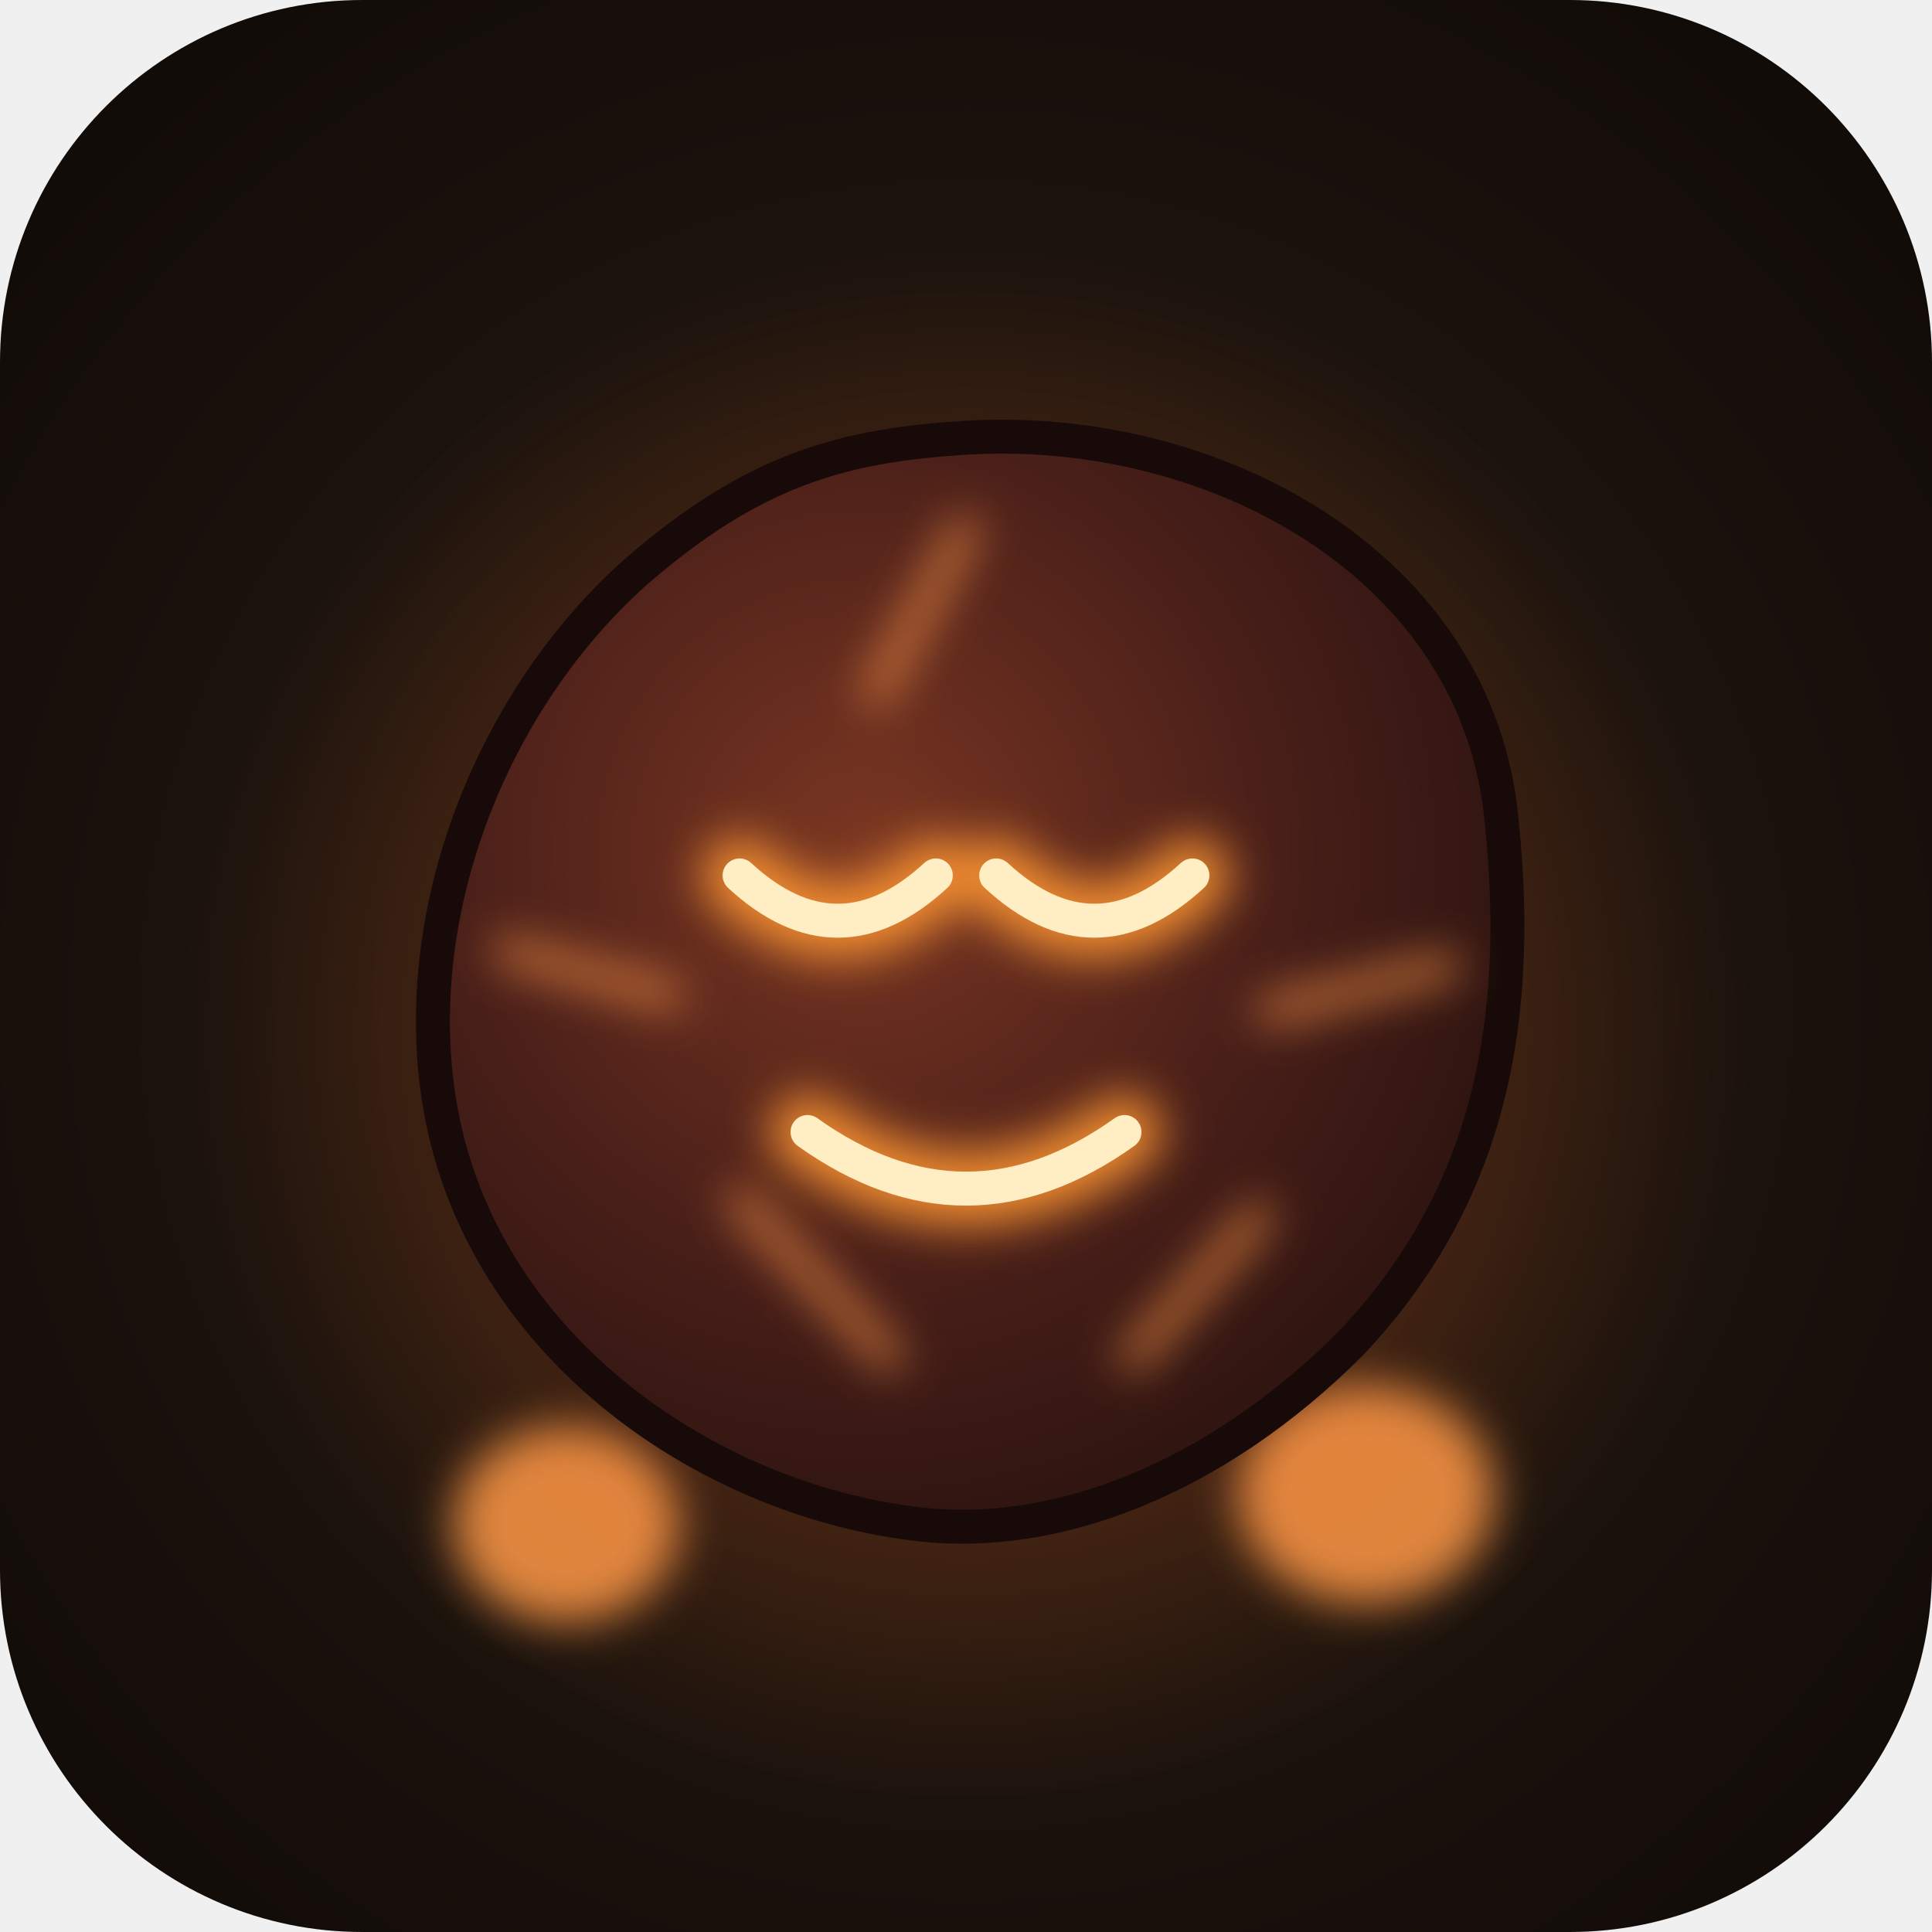
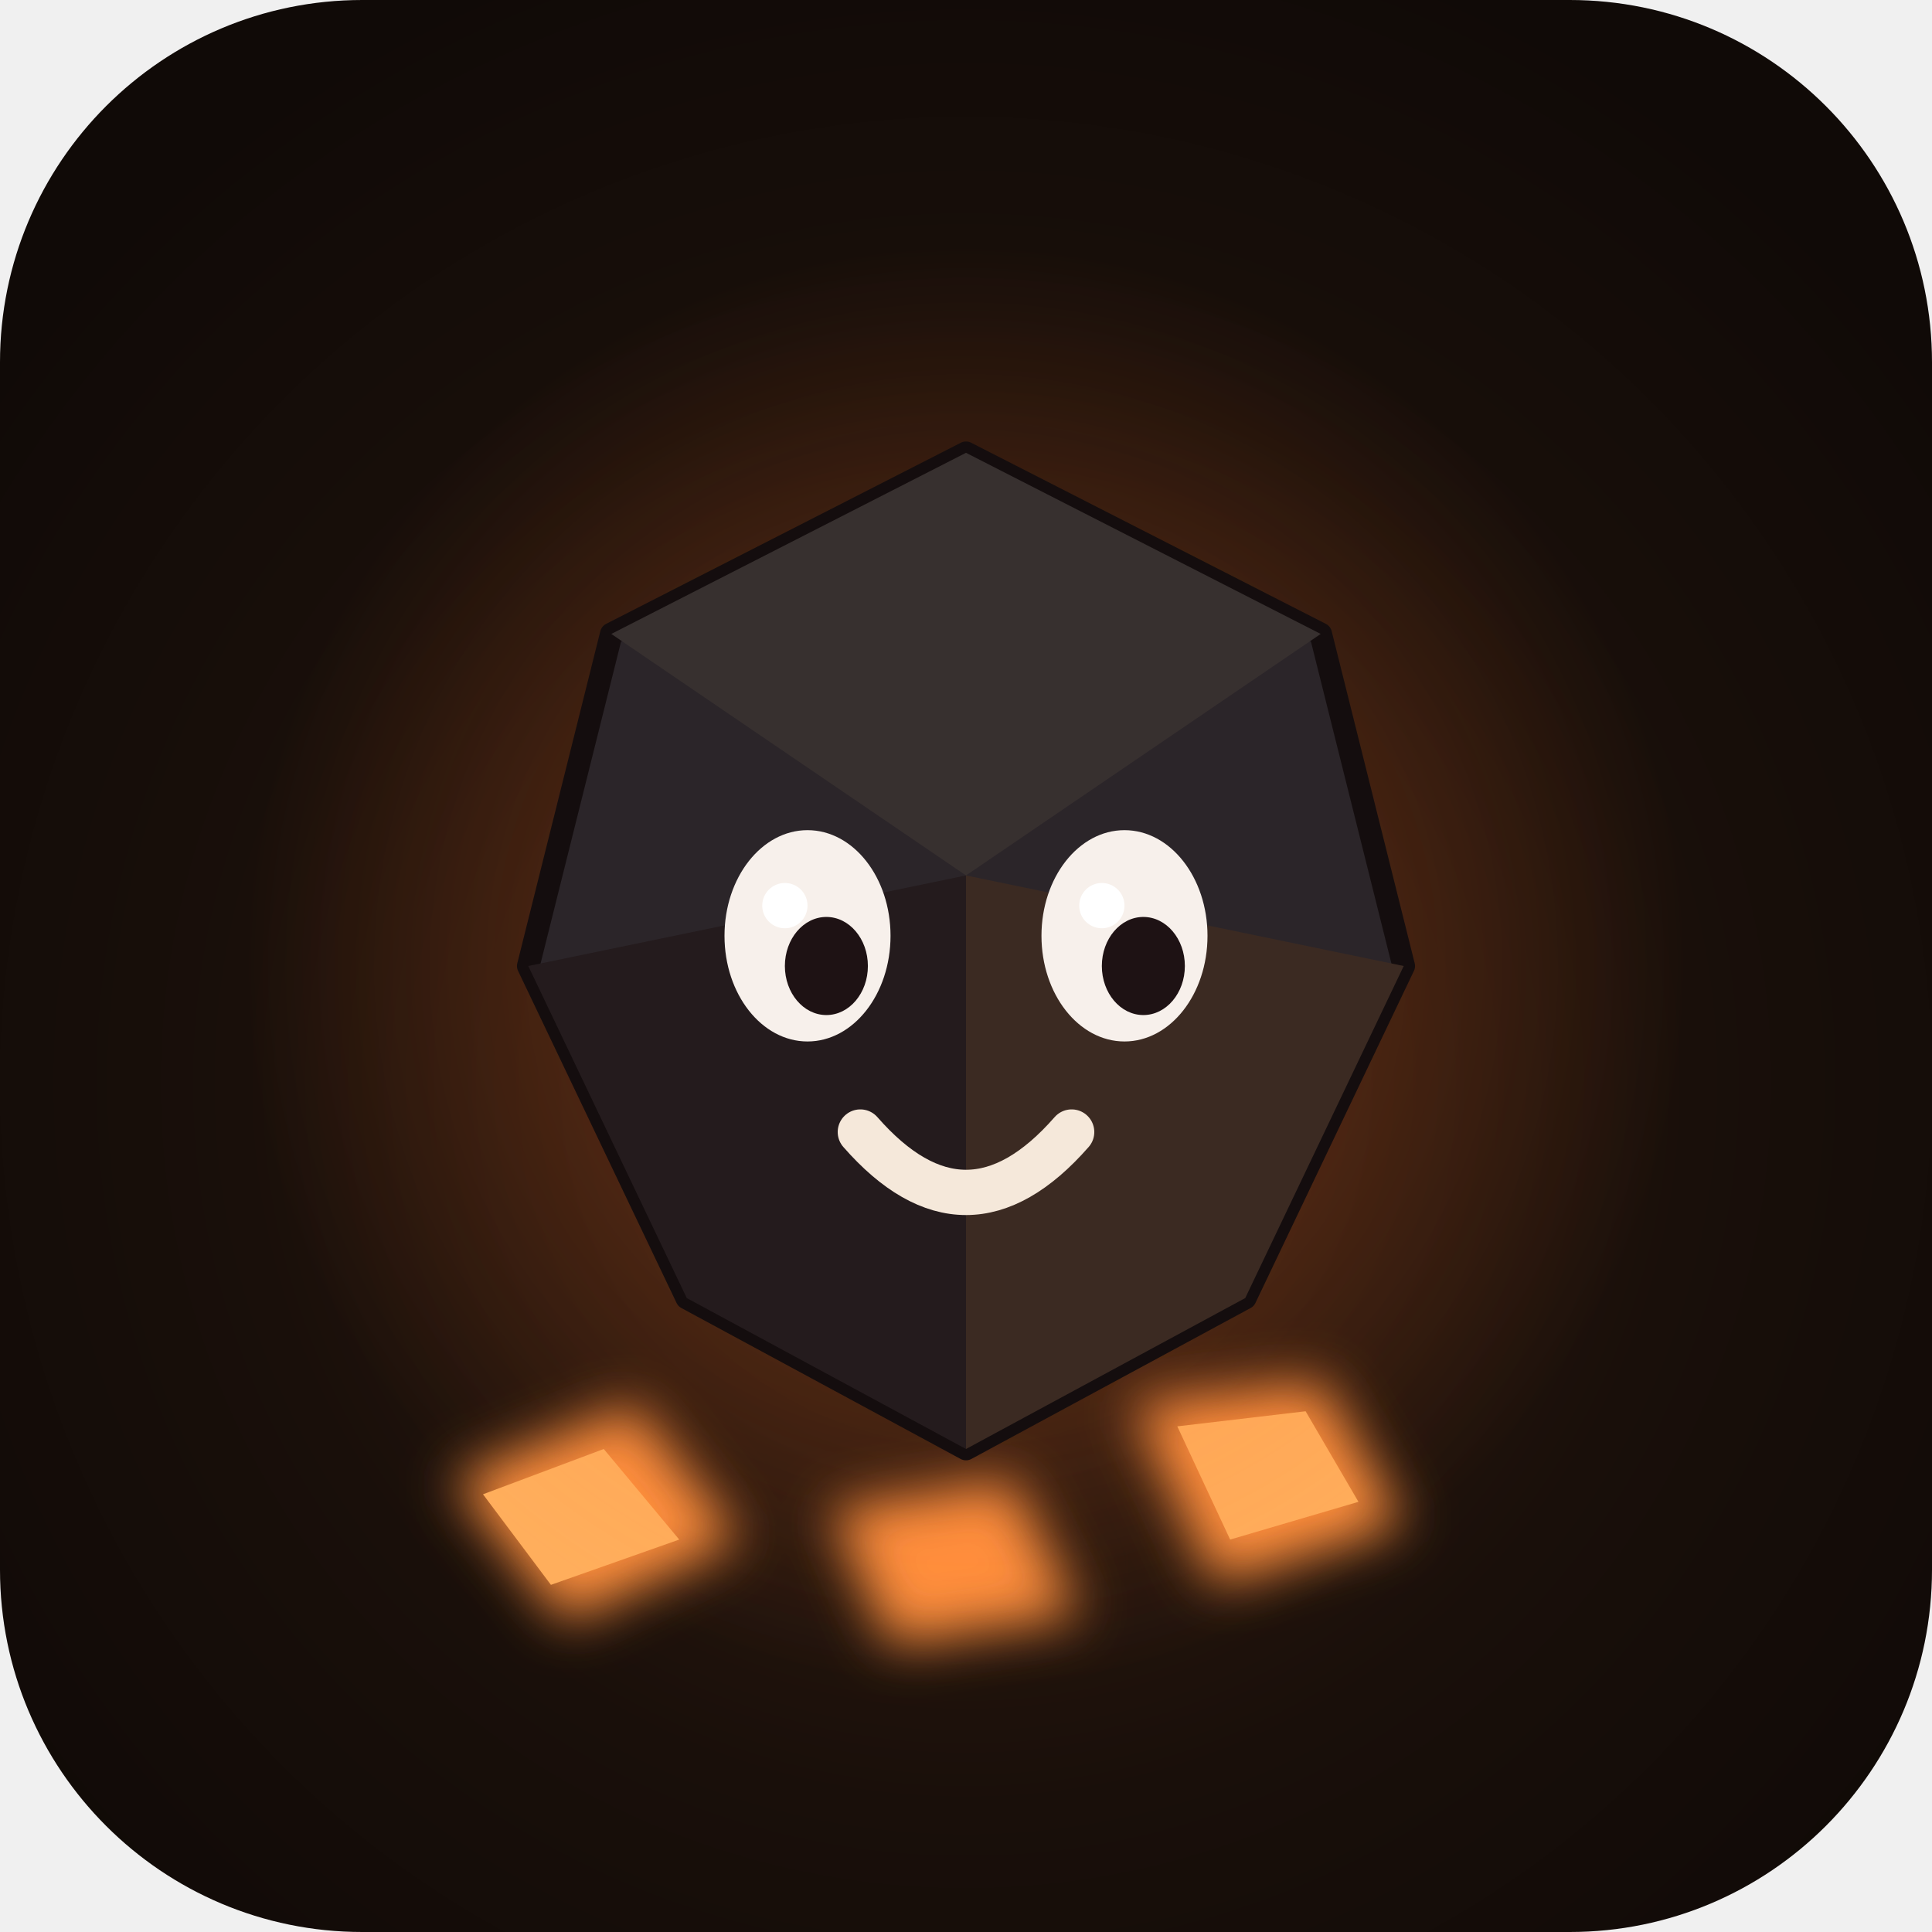
<svg xmlns="http://www.w3.org/2000/svg" viewBox="0 0 512 512" width="512" height="512">
  <defs>
-     <radialGradient id="bg" cx="50%" cy="52%" r="62%">
-       <stop offset="0%" stop-color="#3a2114" />
-       <stop offset="60%" stop-color="#1c130d" />
-       <stop offset="100%" stop-color="#120c09" />
+     <radialGradient id="bg" cx="50%" cy="56%" r="62%">
+       <stop offset="0%" stop-color="#3a2012" />
+       <stop offset="60%" stop-color="#190f0a" />
+       <stop offset="100%" stop-color="#100a07" />
    </radialGradient>
-     <radialGradient id="body" cx="40%" cy="38%" r="70%">
-       <stop offset="0%" stop-color="#7a3622" />
-       <stop offset="55%" stop-color="#491f19" />
-       <stop offset="100%" stop-color="#27110e" />
-     </radialGradient>
-     <radialGradient id="glow" cx="50%" cy="52%" r="50%">
-       <stop offset="0%" stop-color="#ff8c3e" stop-opacity="0.55" />
+     <radialGradient id="glow" cx="50%" cy="50%" r="50%">
+       <stop offset="0%" stop-color="#ff8c3e" stop-opacity="0.5" />
      <stop offset="55%" stop-color="#ff6e28" stop-opacity="0.16" />
      <stop offset="100%" stop-color="#ff7828" stop-opacity="0" />
    </radialGradient>
    <filter id="soft" x="-40%" y="-40%" width="180%" height="180%">
-       <feGaussianBlur stdDeviation="6" />
+       <feGaussianBlur stdDeviation="7" />
    </filter>
  </defs>
  <rect width="512" height="512" rx="96" fill="url(#bg)" />
-   <g filter="url(#soft)">
-     <ellipse cx="150" cy="404" rx="30" ry="26" fill="#ff9a46" opacity="0.85" />
-     <ellipse cx="362" cy="396" rx="34" ry="29" fill="#ff9a46" opacity="0.85" />
+   <g filter="url(#soft)" fill="#ff8f3c">
+     <polygon points="120,392 168,372 196,408 150,430" />
+     <polygon points="300,372 350,366 372,404 322,420" />
+     <polygon points="220,400 268,392 286,428 236,436" />
  </g>
-   <circle cx="256" cy="266" r="210" fill="url(#glow)" />
-   <path fill="url(#body)" stroke="#170a08" stroke-width="9" stroke-linejoin="round" d="M256 116        C322 112 392 150 398 218        C404 276 392 320 358 356        C322 392 280 408 244 404        C190 398 132 360 118 300        C106 248 128 188 168 152        C200 124 224 118 256 116 Z" />
-   <g fill="none" stroke="#ff9646" stroke-width="6" stroke-linecap="round" stroke-linejoin="round" opacity="0.85" filter="url(#soft)">
-     <path d="M232 184 L256 140" />
-     <path d="M134 252 L178 264" />
-     <path d="M384 256 L336 268" />
-     <path d="M196 318 L236 360" />
-     <path d="M334 322 L300 360" />
+   <g fill="#ffae5c">
+     <polygon points="128,396 160,384 180,408 146,420" />
+     <polygon points="312,378 346,374 360,398 326,408" />
  </g>
-   <g fill="none" stroke-linecap="round" stroke-linejoin="round">
-     <g stroke="#ff9632" stroke-width="20" opacity="0.9" filter="url(#soft)">
-       <path d="M196 232 q26 24 52 0" />
-       <path d="M264 232 q26 24 52 0" />
-       <path d="M214 300 q42 30 84 0" />
-     </g>
-     <g stroke="#ffeec3" stroke-width="9">
-       <path d="M196 232 q26 24 52 0" />
-       <path d="M264 232 q26 24 52 0" />
-       <path d="M214 300 q42 30 84 0" />
-     </g>
+   <circle cx="256" cy="256" r="190" fill="url(#glow)" />
+   <g stroke-linejoin="round">
+     <polygon points="256,120 350,168 372,256 330,344 256,384 182,344 140,256 162,168" fill="#2b2529" stroke="#140d0e" stroke-width="6" />
+     <polygon points="256,120 350,168 256,232 162,168" fill="#37302f" />
+     <polygon points="330,344 372,256 256,232 256,384" fill="#3b2a22" />
+     <polygon points="182,344 140,256 256,232 256,384" fill="#241b1d" />
+   </g>
+   <g>
+     <ellipse cx="214" cy="248" rx="22" ry="28" fill="#f7f0eb" />
+     <ellipse cx="298" cy="248" rx="22" ry="28" fill="#f7f0eb" />
+     <ellipse cx="219" cy="256" rx="11" ry="13" fill="#1e1214" />
+     <ellipse cx="303" cy="256" rx="11" ry="13" fill="#1e1214" />
+     <circle cx="208" cy="240" r="6" fill="#ffffff" />
+     <circle cx="292" cy="240" r="6" fill="#ffffff" />
+     <path d="M228 300 Q256 332 284 300" fill="none" stroke="#f5e8da" stroke-width="12" stroke-linecap="round" />
  </g>
</svg>
